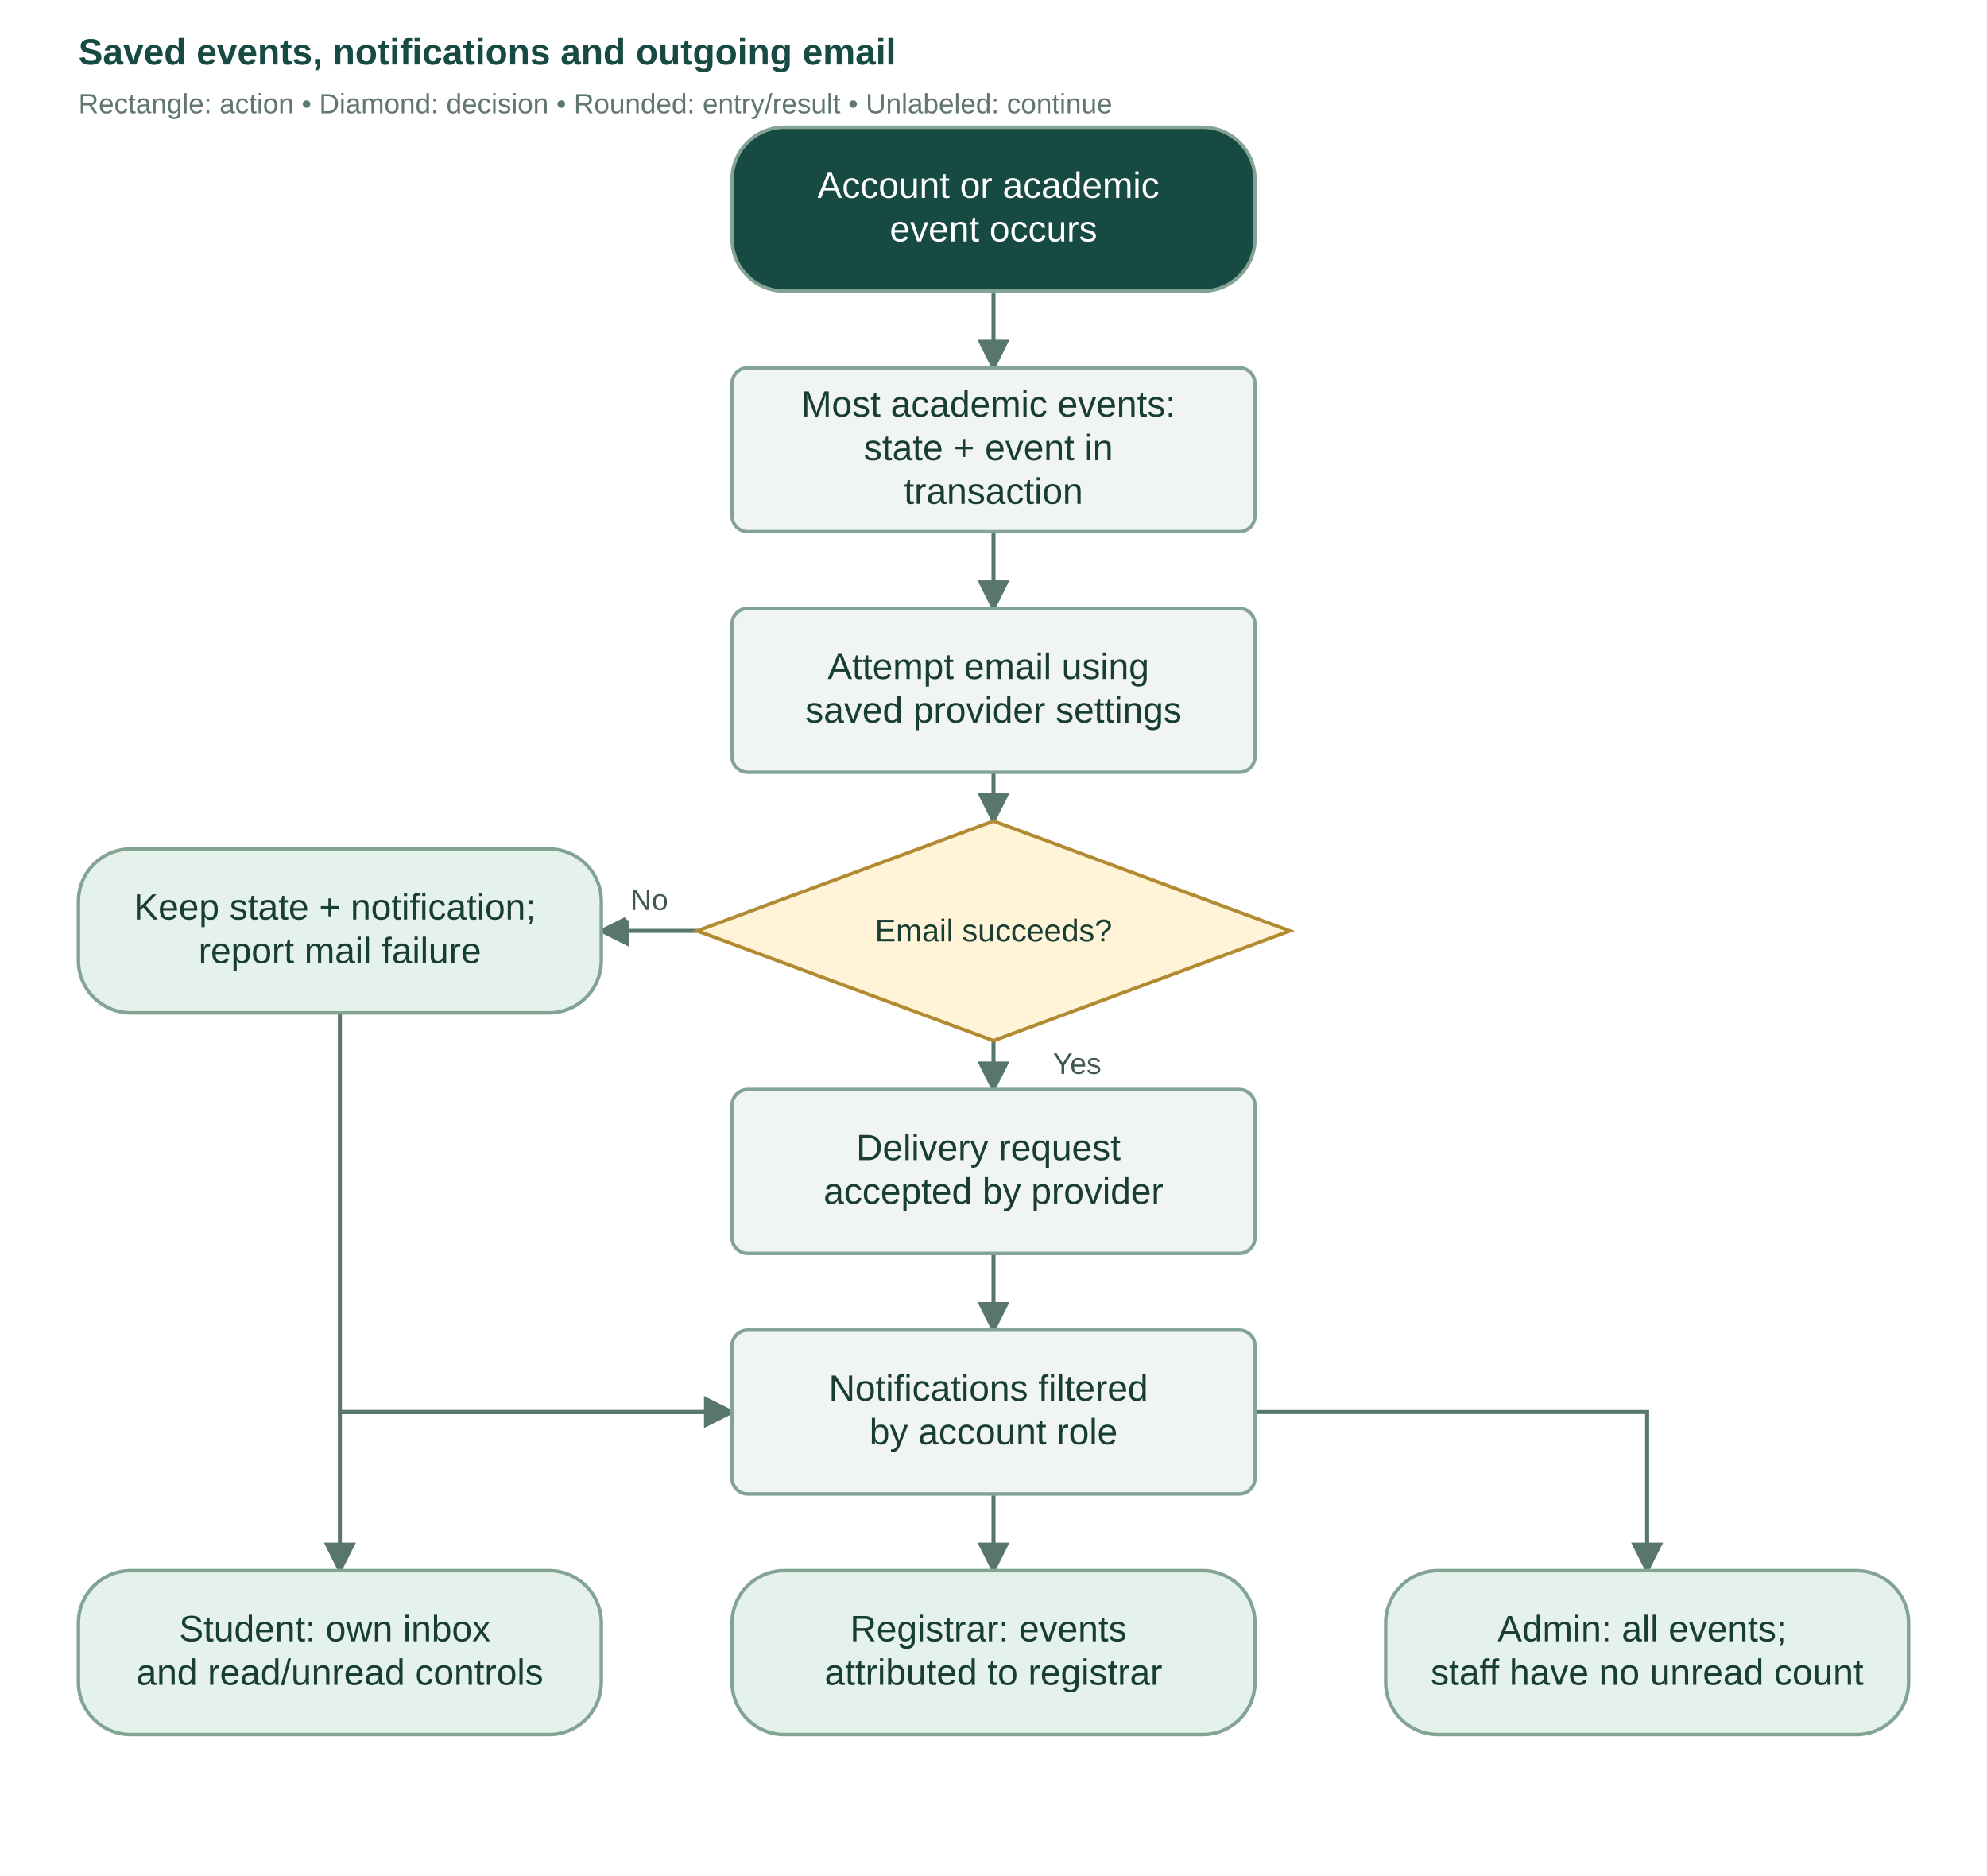
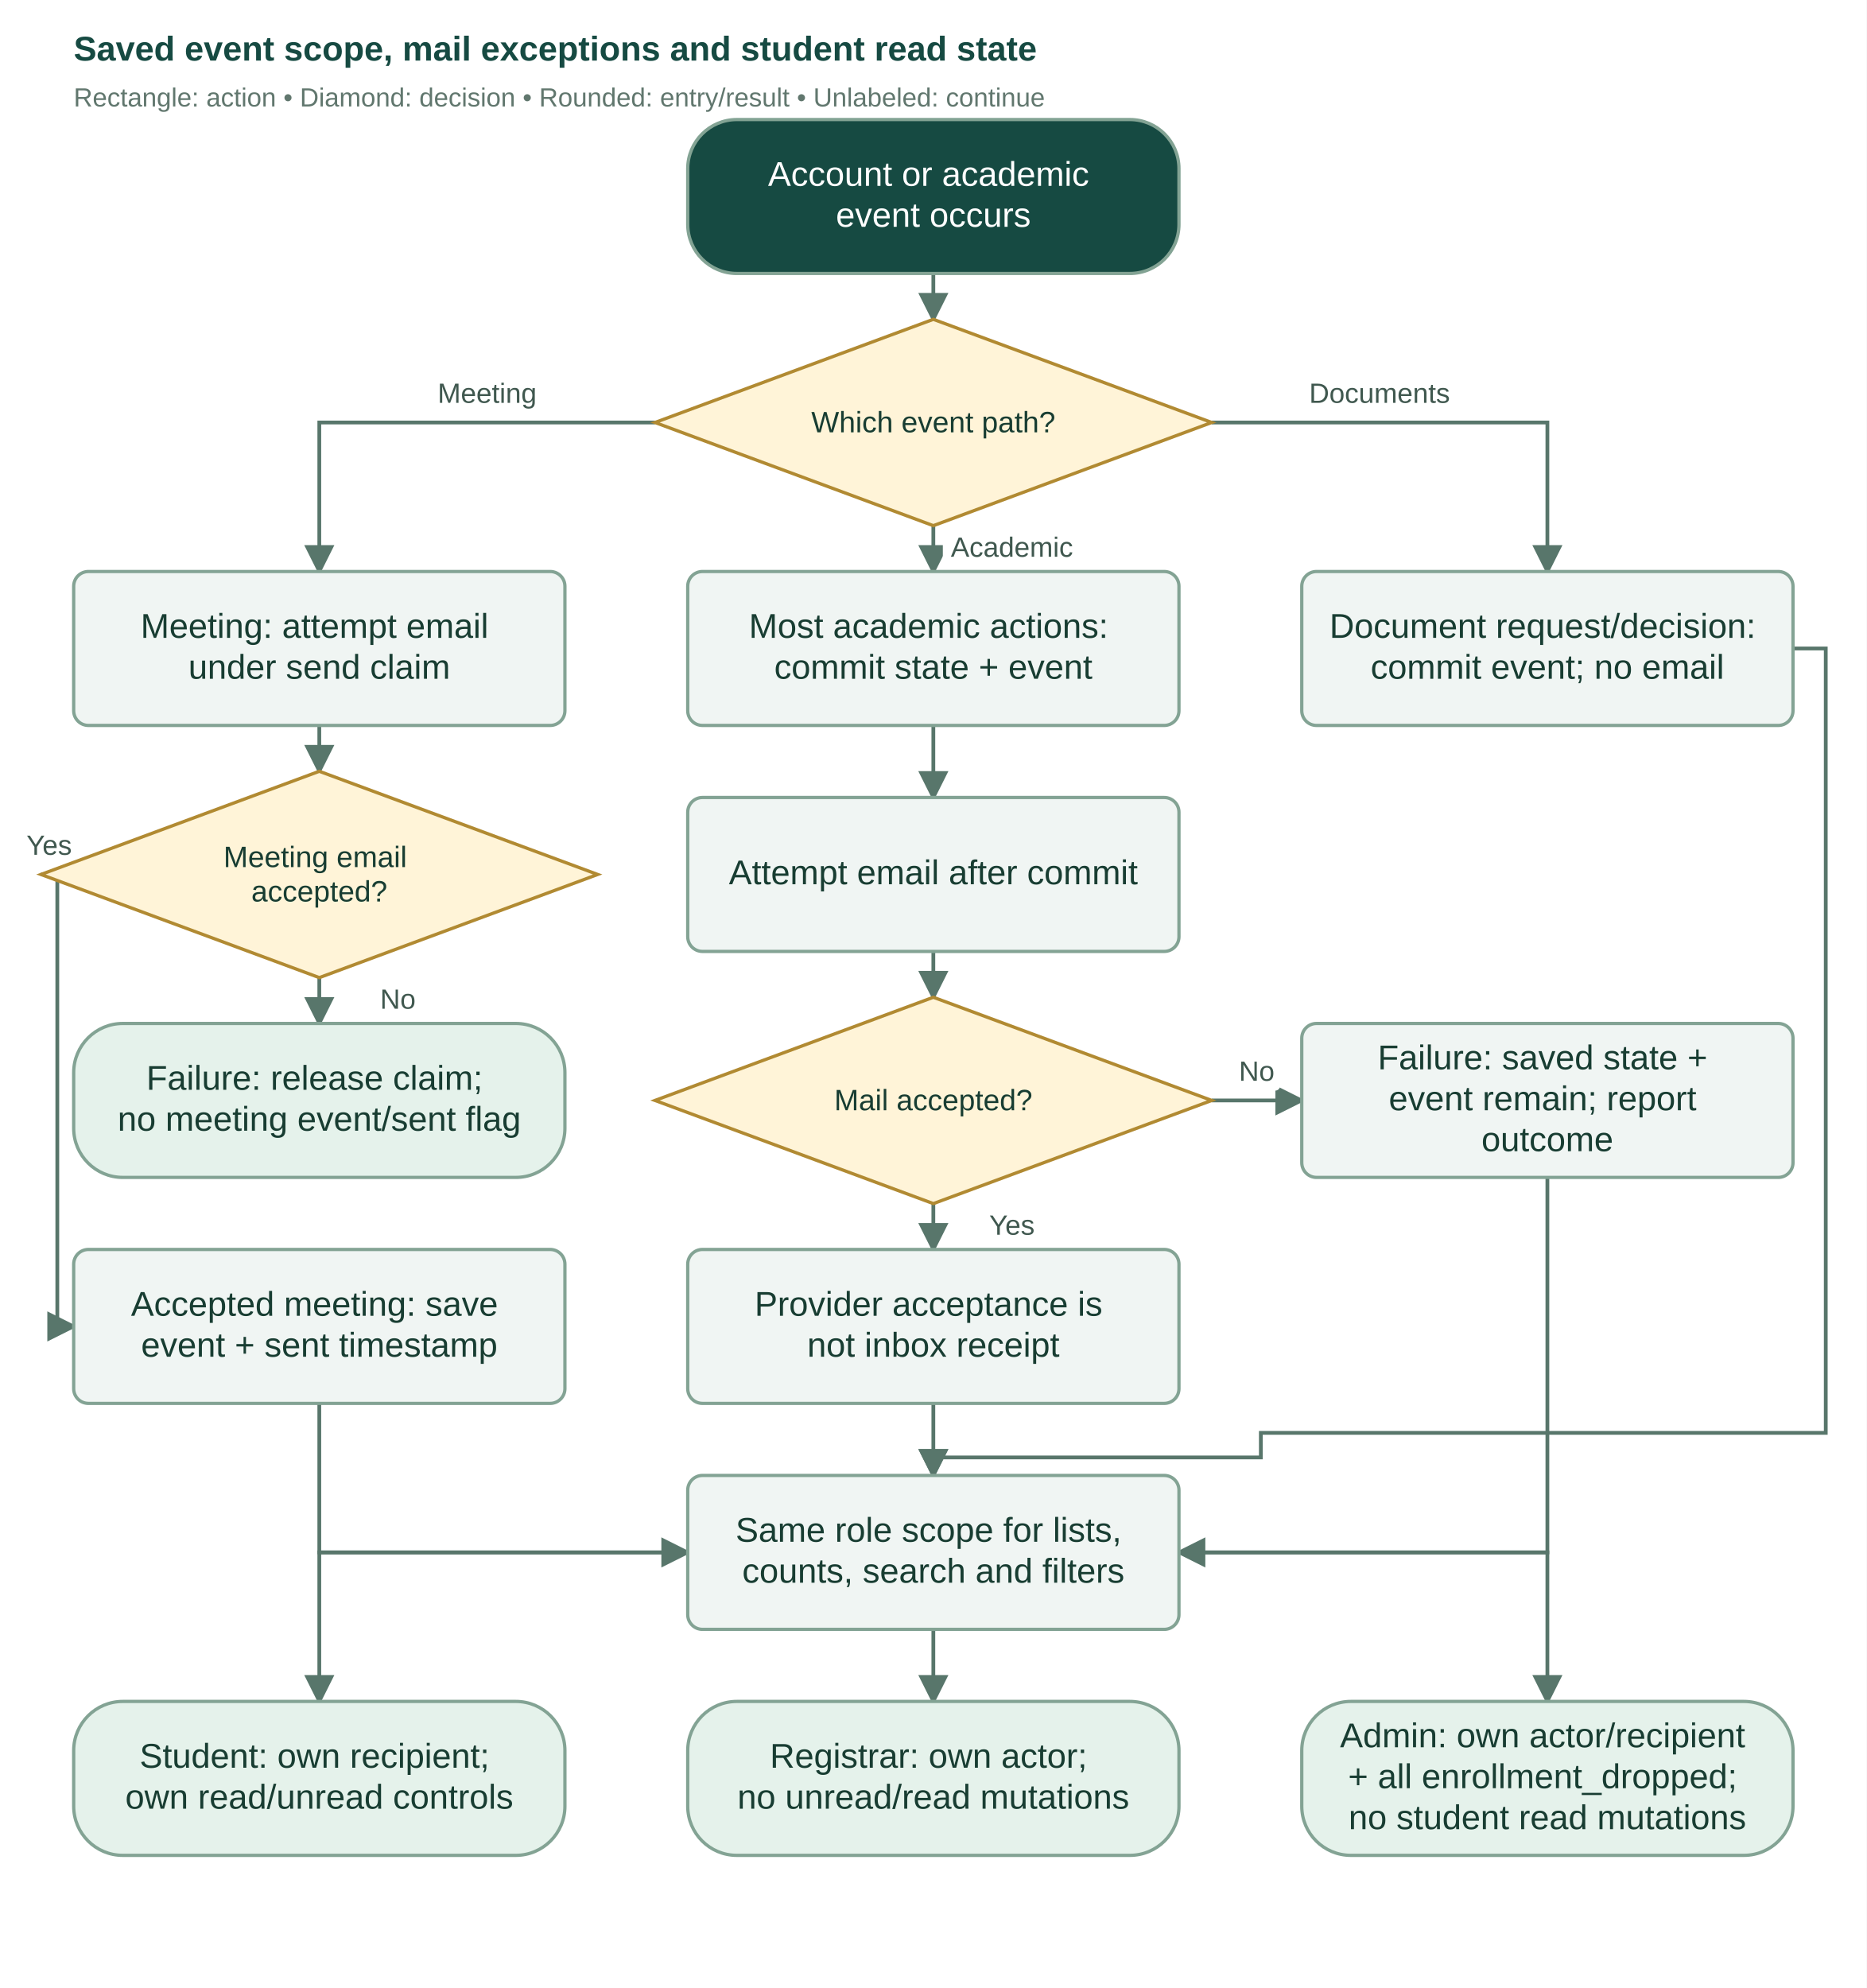
- <svg xmlns="http://www.w3.org/2000/svg" width="1140" height="1076" viewBox="0 0 1140 1076">
+ <svg xmlns="http://www.w3.org/2000/svg" width="1140" height="1214" viewBox="0 0 1140 1214">
  <rect width="100%" height="100%" fill="white" />
  <defs>
    <marker id="arrow" markerWidth="9" markerHeight="9" refX="7" refY="4" orient="auto">
      <path d="M0,0 L8,4 L0,8 z" fill="#58766b" />
    </marker>
  </defs>
-   <text x="45" y="37" font-family="Arial" font-size="21" font-weight="bold" fill="#164a42">Saved events, notifications and outgoing email</text>
+   <text x="45" y="37" font-family="Arial" font-size="21" font-weight="bold" fill="#164a42">Saved event scope, mail exceptions and student read state</text>
  <text x="45" y="65" font-family="Arial" font-size="16" fill="#61776e">Rectangle: action  •  Diamond: decision  •  Rounded: entry/result  •  Unlabeled: continue</text>
-   <polyline points="570,167 570,211" fill="none" stroke="#58766b" stroke-width="2.3" marker-end="url(#arrow)" />
-   <polyline points="570,305 570,349" fill="none" stroke="#58766b" stroke-width="2.3" marker-end="url(#arrow)" />
-   <polyline points="570,443 570,471" fill="none" stroke="#58766b" stroke-width="2.3" marker-end="url(#arrow)" />
-   <polyline points="400,534 345,534" fill="none" stroke="#58766b" stroke-width="2.3" marker-end="url(#arrow)" />
-   <rect x="358.2" y="505" width="28.6" height="23" rx="3" fill="white" />
-   <text x="372.5" y="522" text-anchor="middle" font-family="Arial" font-size="17" fill="#40584f">No</text>
-   <polyline points="570,597 570,625" fill="none" stroke="#58766b" stroke-width="2.3" marker-end="url(#arrow)" />
-   <rect x="599.05" y="599" width="37.9" height="23" rx="3" fill="white" />
-   <text x="618" y="616" text-anchor="middle" font-family="Arial" font-size="17" fill="#40584f">Yes</text>
-   <polyline points="195,581 195,810 420,810" fill="none" stroke="#58766b" stroke-width="2.3" marker-end="url(#arrow)" />
-   <polyline points="570,719 570,763" fill="none" stroke="#58766b" stroke-width="2.3" marker-end="url(#arrow)" />
-   <polyline points="420,810 195,810 195,901" fill="none" stroke="#58766b" stroke-width="2.3" marker-end="url(#arrow)" />
+   <polyline points="570,167 570,195" fill="none" stroke="#58766b" stroke-width="2.3" marker-end="url(#arrow)" />
+   <polyline points="400,258 195,258 195,349" fill="none" stroke="#58766b" stroke-width="2.3" marker-end="url(#arrow)" />
+   <rect x="259.95" y="229" width="75.1" height="23" rx="3" fill="white" />
+   <text x="297.5" y="246" text-anchor="middle" font-family="Arial" font-size="17" fill="#40584f">Meeting</text>
+   <polyline points="570,321 570,349" fill="none" stroke="#58766b" stroke-width="2.3" marker-end="url(#arrow)" />
+   <rect x="575.8" y="323" width="84.4" height="23" rx="3" fill="white" />
+   <text x="618" y="340" text-anchor="middle" font-family="Arial" font-size="17" fill="#40584f">Academic</text>
+   <polyline points="740,258 945,258 945,349" fill="none" stroke="#58766b" stroke-width="2.3" marker-end="url(#arrow)" />
+   <rect x="795.65" y="229" width="93.7" height="23" rx="3" fill="white" />
+   <text x="842.5" y="246" text-anchor="middle" font-family="Arial" font-size="17" fill="#40584f">Documents</text>
+   <polyline points="195,443 195,471" fill="none" stroke="#58766b" stroke-width="2.3" marker-end="url(#arrow)" />
+   <polyline points="195,597 195,625" fill="none" stroke="#58766b" stroke-width="2.3" marker-end="url(#arrow)" />
+   <rect x="228.7" y="599" width="28.6" height="23" rx="3" fill="white" />
+   <text x="243" y="616" text-anchor="middle" font-family="Arial" font-size="17" fill="#40584f">No</text>
+   <polyline points="25,534 35,534 35,810 45,810" fill="none" stroke="#58766b" stroke-width="2.3" marker-end="url(#arrow)" />
+   <rect x="11.05" y="505" width="37.9" height="23" rx="3" fill="white" />
+   <text x="30" y="522" text-anchor="middle" font-family="Arial" font-size="17" fill="#40584f">Yes</text>
+   <polyline points="570,443 570,487" fill="none" stroke="#58766b" stroke-width="2.3" marker-end="url(#arrow)" />
+   <polyline points="570,581 570,609" fill="none" stroke="#58766b" stroke-width="2.3" marker-end="url(#arrow)" />
+   <polyline points="740,672 795,672" fill="none" stroke="#58766b" stroke-width="2.3" marker-end="url(#arrow)" />
+   <rect x="753.2" y="643" width="28.6" height="23" rx="3" fill="white" />
+   <text x="767.5" y="660" text-anchor="middle" font-family="Arial" font-size="17" fill="#40584f">No</text>
+   <polyline points="570,735 570,763" fill="none" stroke="#58766b" stroke-width="2.3" marker-end="url(#arrow)" />
+   <rect x="599.05" y="737" width="37.9" height="23" rx="3" fill="white" />
+   <text x="618" y="754" text-anchor="middle" font-family="Arial" font-size="17" fill="#40584f">Yes</text>
  <polyline points="570,857 570,901" fill="none" stroke="#58766b" stroke-width="2.3" marker-end="url(#arrow)" />
-   <polyline points="720,810 945,810 945,901" fill="none" stroke="#58766b" stroke-width="2.3" marker-end="url(#arrow)" />
+   <polyline points="195,857 195,948 420,948" fill="none" stroke="#58766b" stroke-width="2.3" marker-end="url(#arrow)" />
+   <polyline points="945,719 945,948 720,948" fill="none" stroke="#58766b" stroke-width="2.3" marker-end="url(#arrow)" />
+   <polyline points="1095,396 1115,396 1115,875 770,875 770,890 570,890 570,901" fill="none" stroke="#58766b" stroke-width="2.3" marker-end="url(#arrow)" />
+   <polyline points="420,948 195,948 195,1039" fill="none" stroke="#58766b" stroke-width="2.3" marker-end="url(#arrow)" />
+   <polyline points="570,995 570,1039" fill="none" stroke="#58766b" stroke-width="2.3" marker-end="url(#arrow)" />
+   <polyline points="720,948 945,948 945,1039" fill="none" stroke="#58766b" stroke-width="2.3" marker-end="url(#arrow)" />
  <rect x="420" y="73" width="300" height="94" rx="30" fill="#164a42" stroke="#83a394" stroke-width="2" />
  <text x="570" y="113.5" text-anchor="middle" font-family="Arial" font-size="21" fill="white">
    <tspan x="570" dy="0">Account or academic</tspan>
    <tspan x="570" dy="25">event occurs</tspan>
  </text>
-   <rect x="420" y="211" width="300" height="94" rx="9" fill="#f0f5f3" stroke="#83a394" stroke-width="2" />
-   <text x="570" y="239" text-anchor="middle" font-family="Arial" font-size="21" fill="#183d32">
-     <tspan x="570" dy="0">Most academic events:</tspan>
-     <tspan x="570" dy="25">state + event in</tspan>
-     <tspan x="570" dy="25">transaction</tspan>
+   <polygon points="570,195 740,258 570,321 400,258" fill="#fff4d8" stroke="#b18a32" stroke-width="2" />
+   <text x="570" y="264" text-anchor="middle" font-family="Arial" font-size="18" fill="#183d32">
+     <tspan x="570" dy="0">Which event path?</tspan>
+   </text>
+   <rect x="45" y="349" width="300" height="94" rx="9" fill="#f0f5f3" stroke="#83a394" stroke-width="2" />
+   <text x="195" y="389.5" text-anchor="middle" font-family="Arial" font-size="21" fill="#183d32">
+     <tspan x="195" dy="0">Meeting: attempt email</tspan>
+     <tspan x="195" dy="25">under send claim</tspan>
  </text>
  <rect x="420" y="349" width="300" height="94" rx="9" fill="#f0f5f3" stroke="#83a394" stroke-width="2" />
  <text x="570" y="389.5" text-anchor="middle" font-family="Arial" font-size="21" fill="#183d32">
-     <tspan x="570" dy="0">Attempt email using</tspan>
-     <tspan x="570" dy="25">saved provider settings</tspan>
+     <tspan x="570" dy="0">Most academic actions:</tspan>
+     <tspan x="570" dy="25">commit state + event</tspan>
  </text>
-   <polygon points="570,471 740,534 570,597 400,534" fill="#fff4d8" stroke="#b18a32" stroke-width="2" />
-   <text x="570" y="540" text-anchor="middle" font-family="Arial" font-size="18" fill="#183d32">
-     <tspan x="570" dy="0">Email succeeds?</tspan>
+   <rect x="795" y="349" width="300" height="94" rx="9" fill="#f0f5f3" stroke="#83a394" stroke-width="2" />
+   <text x="945" y="389.5" text-anchor="middle" font-family="Arial" font-size="21" fill="#183d32">
+     <tspan x="945" dy="0">Document request/decision:</tspan>
+     <tspan x="945" dy="25">commit event; no email</tspan>
  </text>
-   <rect x="45" y="487" width="300" height="94" rx="30" fill="#e5f2eb" stroke="#83a394" stroke-width="2" />
-   <text x="195" y="527.5" text-anchor="middle" font-family="Arial" font-size="21" fill="#183d32">
-     <tspan x="195" dy="0">Keep state + notification;</tspan>
-     <tspan x="195" dy="25">report mail failure</tspan>
+   <polygon points="195,471 365,534 195,597 25,534" fill="#fff4d8" stroke="#b18a32" stroke-width="2" />
+   <text x="195" y="529.5" text-anchor="middle" font-family="Arial" font-size="18" fill="#183d32">
+     <tspan x="195" dy="0">Meeting email</tspan>
+     <tspan x="195" dy="21">accepted?</tspan>
  </text>
-   <rect x="420" y="625" width="300" height="94" rx="9" fill="#f0f5f3" stroke="#83a394" stroke-width="2" />
-   <text x="570" y="665.5" text-anchor="middle" font-family="Arial" font-size="21" fill="#183d32">
-     <tspan x="570" dy="0">Delivery request</tspan>
-     <tspan x="570" dy="25">accepted by provider</tspan>
+   <rect x="420" y="487" width="300" height="94" rx="9" fill="#f0f5f3" stroke="#83a394" stroke-width="2" />
+   <text x="570" y="540" text-anchor="middle" font-family="Arial" font-size="21" fill="#183d32">
+     <tspan x="570" dy="0">Attempt email after commit</tspan>
+   </text>
+   <rect x="45" y="625" width="300" height="94" rx="30" fill="#e5f2eb" stroke="#83a394" stroke-width="2" />
+   <text x="195" y="665.5" text-anchor="middle" font-family="Arial" font-size="21" fill="#183d32">
+     <tspan x="195" dy="0">Failure: release claim;</tspan>
+     <tspan x="195" dy="25">no meeting event/sent flag</tspan>
+   </text>
+   <polygon points="570,609 740,672 570,735 400,672" fill="#fff4d8" stroke="#b18a32" stroke-width="2" />
+   <text x="570" y="678" text-anchor="middle" font-family="Arial" font-size="18" fill="#183d32">
+     <tspan x="570" dy="0">Mail accepted?</tspan>
+   </text>
+   <rect x="795" y="625" width="300" height="94" rx="9" fill="#f0f5f3" stroke="#83a394" stroke-width="2" />
+   <text x="945" y="653" text-anchor="middle" font-family="Arial" font-size="21" fill="#183d32">
+     <tspan x="945" dy="0">Failure: saved state +</tspan>
+     <tspan x="945" dy="25">event remain; report</tspan>
+     <tspan x="945" dy="25">outcome</tspan>
+   </text>
+   <rect x="45" y="763" width="300" height="94" rx="9" fill="#f0f5f3" stroke="#83a394" stroke-width="2" />
+   <text x="195" y="803.5" text-anchor="middle" font-family="Arial" font-size="21" fill="#183d32">
+     <tspan x="195" dy="0">Accepted meeting: save</tspan>
+     <tspan x="195" dy="25">event + sent timestamp</tspan>
  </text>
  <rect x="420" y="763" width="300" height="94" rx="9" fill="#f0f5f3" stroke="#83a394" stroke-width="2" />
  <text x="570" y="803.5" text-anchor="middle" font-family="Arial" font-size="21" fill="#183d32">
-     <tspan x="570" dy="0">Notifications filtered</tspan>
-     <tspan x="570" dy="25">by account role</tspan>
+     <tspan x="570" dy="0">Provider acceptance is</tspan>
+     <tspan x="570" dy="25">not inbox receipt</tspan>
  </text>
-   <rect x="45" y="901" width="300" height="94" rx="30" fill="#e5f2eb" stroke="#83a394" stroke-width="2" />
-   <text x="195" y="941.5" text-anchor="middle" font-family="Arial" font-size="21" fill="#183d32">
-     <tspan x="195" dy="0">Student: own inbox</tspan>
-     <tspan x="195" dy="25">and read/unread controls</tspan>
+   <rect x="420" y="901" width="300" height="94" rx="9" fill="#f0f5f3" stroke="#83a394" stroke-width="2" />
+   <text x="570" y="941.5" text-anchor="middle" font-family="Arial" font-size="21" fill="#183d32">
+     <tspan x="570" dy="0">Same role scope for lists,</tspan>
+     <tspan x="570" dy="25">counts, search and filters</tspan>
  </text>
-   <rect x="420" y="901" width="300" height="94" rx="30" fill="#e5f2eb" stroke="#83a394" stroke-width="2" />
-   <text x="570" y="941.5" text-anchor="middle" font-family="Arial" font-size="21" fill="#183d32">
-     <tspan x="570" dy="0">Registrar: events</tspan>
-     <tspan x="570" dy="25">attributed to registrar</tspan>
+   <rect x="45" y="1039" width="300" height="94" rx="30" fill="#e5f2eb" stroke="#83a394" stroke-width="2" />
+   <text x="195" y="1079.5" text-anchor="middle" font-family="Arial" font-size="21" fill="#183d32">
+     <tspan x="195" dy="0">Student: own recipient;</tspan>
+     <tspan x="195" dy="25">own read/unread controls</tspan>
  </text>
-   <rect x="795" y="901" width="300" height="94" rx="30" fill="#e5f2eb" stroke="#83a394" stroke-width="2" />
-   <text x="945" y="941.5" text-anchor="middle" font-family="Arial" font-size="21" fill="#183d32">
-     <tspan x="945" dy="0">Admin: all events;</tspan>
-     <tspan x="945" dy="25">staff have no unread count</tspan>
+   <rect x="420" y="1039" width="300" height="94" rx="30" fill="#e5f2eb" stroke="#83a394" stroke-width="2" />
+   <text x="570" y="1079.5" text-anchor="middle" font-family="Arial" font-size="21" fill="#183d32">
+     <tspan x="570" dy="0">Registrar: own actor;</tspan>
+     <tspan x="570" dy="25">no unread/read mutations</tspan>
+   </text>
+   <rect x="795" y="1039" width="300" height="94" rx="30" fill="#e5f2eb" stroke="#83a394" stroke-width="2" />
+   <text x="945" y="1067" text-anchor="middle" font-family="Arial" font-size="21" fill="#183d32">
+     <tspan x="945" dy="0">Admin: own actor/recipient</tspan>
+     <tspan x="945" dy="25">+ all enrollment_dropped;</tspan>
+     <tspan x="945" dy="25">no student read mutations</tspan>
  </text>
</svg>
